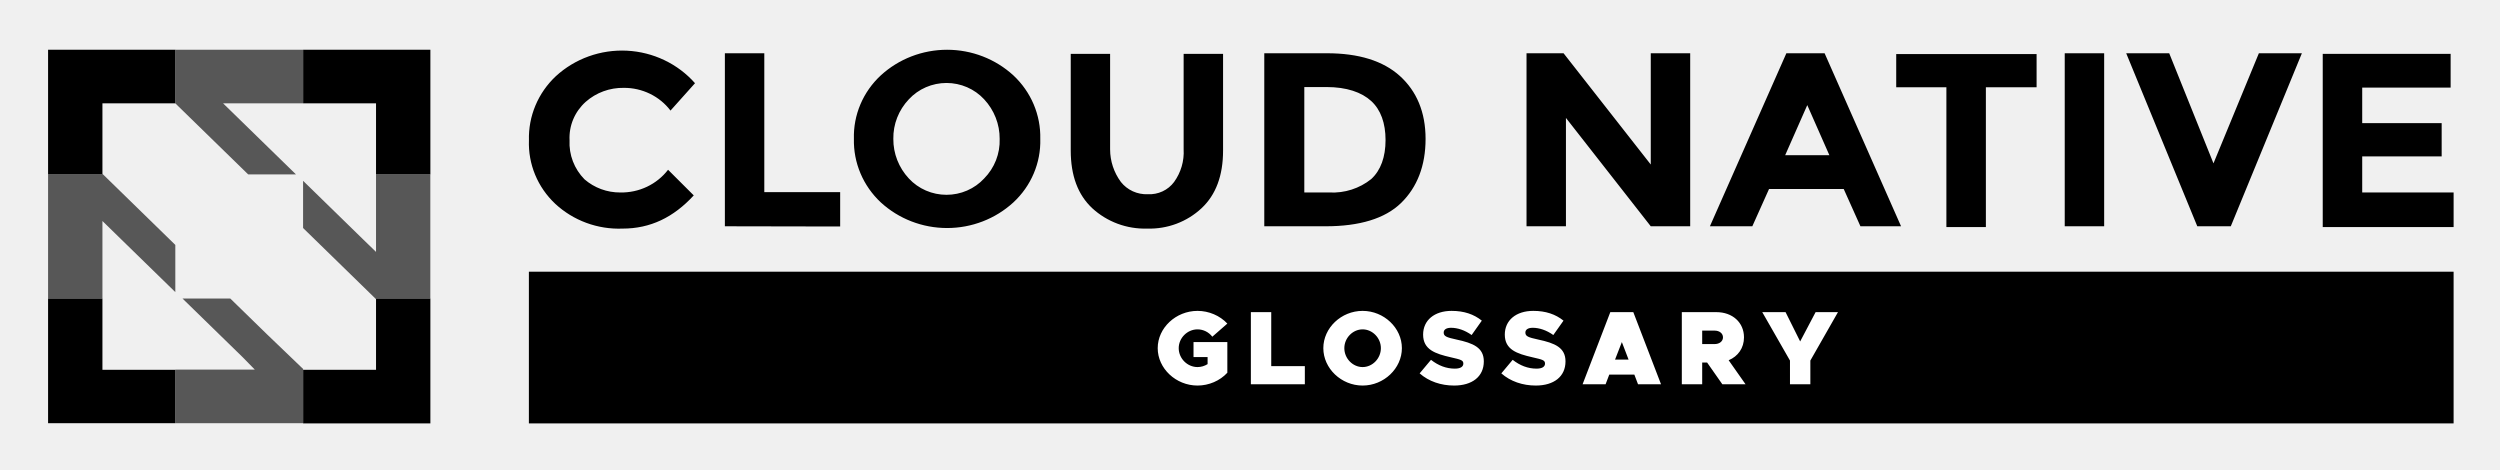
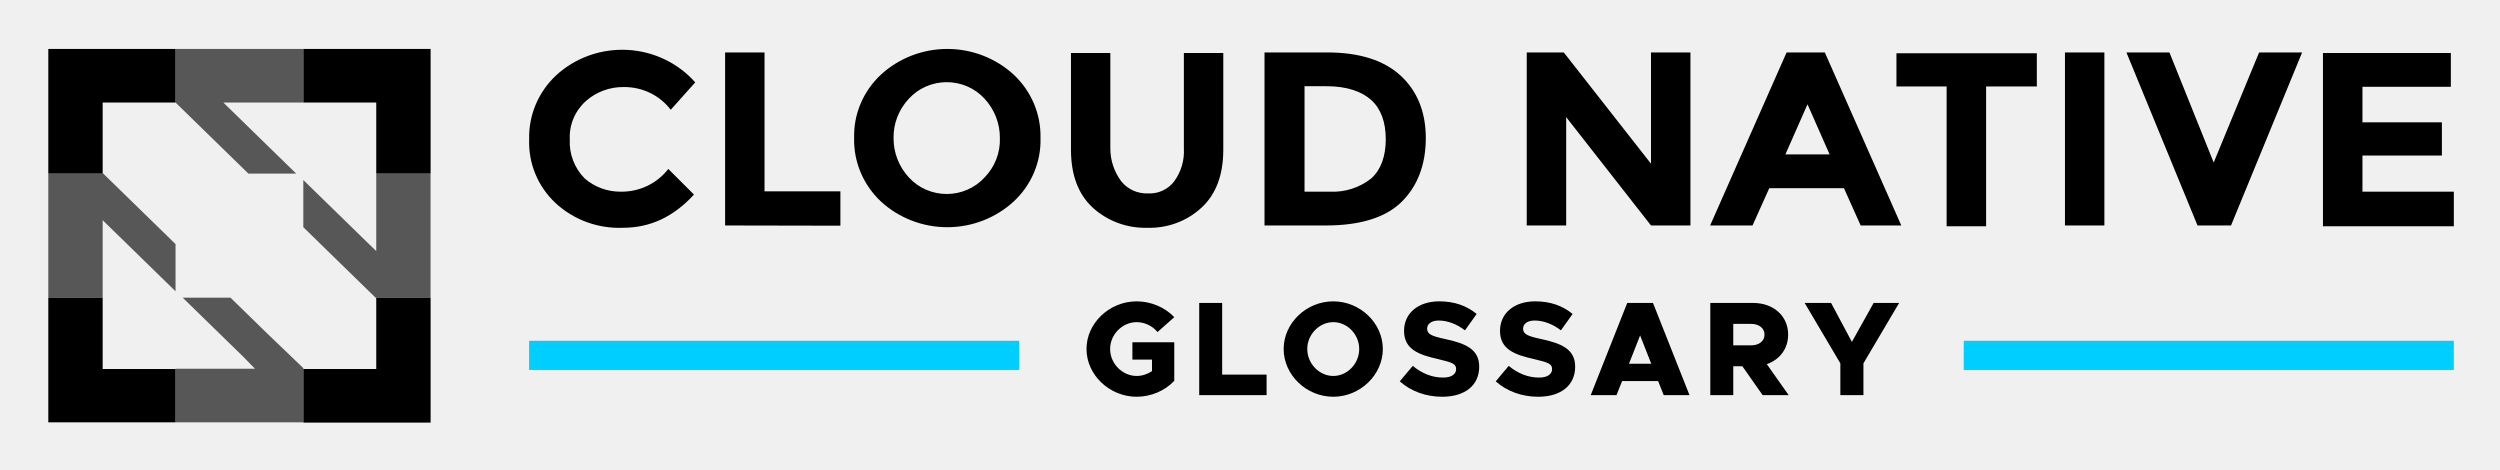
<svg xmlns="http://www.w3.org/2000/svg" role="img" viewBox="-4.12 -3.87 214.24 40.24">
-   <path d="M41.203 19.414H206.144V32.414H41.203z" />
-   <path fill="#fff" d="M98.16 26.731H99.366V27.334C99.105 27.496 98.808 27.586 98.502 27.586C97.629 27.586 96.891 26.848 96.891 25.966C96.891 25.093 97.629 24.355 98.502 24.355C98.997 24.355 99.465 24.589 99.771 24.985L101.058 23.86C100.419 23.176 99.474 22.771 98.502 22.771C96.648 22.771 95.091 24.229 95.091 25.966C95.091 27.703 96.648 29.17 98.502 29.17C99.474 29.17 100.419 28.765 101.058 28.072V25.444H98.16V26.731ZM104.82 27.505V22.879H103.074V29.062H107.7V27.505H104.82ZM112.65 29.17C114.477 29.17 116.016 27.703 116.016 25.966C116.016 24.229 114.477 22.771 112.65 22.771C110.823 22.771 109.284 24.229 109.284 25.966C109.284 27.703 110.823 29.17 112.65 29.17ZM112.65 27.586C111.804 27.586 111.084 26.848 111.084 25.966C111.084 25.093 111.804 24.355 112.65 24.355C113.496 24.355 114.216 25.093 114.216 25.966C114.216 26.848 113.496 27.586 112.65 27.586ZM120.49 29.17C122.038 29.17 123.037 28.405 123.037 27.1C123.037 25.921 122.137 25.534 120.697 25.228C119.815 25.039 119.599 24.94 119.599 24.625C119.599 24.391 119.806 24.22 120.229 24.22C120.787 24.22 121.417 24.427 121.993 24.841L122.866 23.608C122.182 23.059 121.345 22.771 120.274 22.771C118.807 22.771 117.835 23.572 117.835 24.805C117.835 26.092 118.87 26.443 120.211 26.749C121.066 26.947 121.282 26.992 121.282 27.289C121.282 27.559 121.03 27.721 120.553 27.721C119.824 27.721 119.14 27.46 118.51 26.965L117.538 28.126C118.321 28.819 119.374 29.17 120.49 29.17ZM127.49 29.17C129.038 29.17 130.037 28.405 130.037 27.1C130.037 25.921 129.137 25.534 127.697 25.228C126.815 25.039 126.599 24.94 126.599 24.625C126.599 24.391 126.806 24.22 127.229 24.22C127.787 24.22 128.417 24.427 128.993 24.841L129.866 23.608C129.182 23.059 128.345 22.771 127.274 22.771C125.807 22.771 124.835 23.572 124.835 24.805C124.835 26.092 125.87 26.443 127.211 26.749C128.066 26.947 128.282 26.992 128.282 27.289C128.282 27.559 128.03 27.721 127.553 27.721C126.824 27.721 126.14 27.46 125.51 26.965L124.538 28.126C125.321 28.819 126.374 29.17 127.49 29.17ZM136.253 29.062H138.224L135.848 22.879H133.877L131.501 29.062H133.472L133.787 28.234H135.938L136.253 29.062ZM134.282 26.947L134.867 25.444L135.443 26.947H134.282ZM145.468 29.062L144.019 27.001C144.82 26.668 145.333 25.957 145.333 25.039C145.333 23.77 144.352 22.879 142.966 22.879H140.005V29.062H141.751V27.199H142.174L143.479 29.062H145.468ZM141.751 24.463H142.822C143.236 24.463 143.533 24.706 143.533 25.039C143.533 25.372 143.236 25.615 142.822 25.615H141.751V24.463ZM149.274 29.062H151.02V27.028L153.387 22.879H151.47L150.147 25.39L148.896 22.879H146.898L149.274 27.028V29.062Z" />
-   <path d="M49.035 12.625C49.827 12.64 50.612 12.472 51.324 12.133 52.036 11.795 52.655 11.296 53.131 10.678L55.332 12.875C53.591 14.772 51.595 15.72 49.24 15.72 48.18 15.762 47.122 15.595 46.129 15.229 45.136 14.864 44.229 14.308 43.461 13.594 42.714 12.892 42.127 12.045 41.739 11.107 41.351 10.169 41.17 9.162 41.208 8.152 41.179 7.131 41.369 6.115 41.766 5.169 42.162 4.224 42.757 3.369 43.512 2.661 44.324 1.914 45.282 1.335 46.33.959 47.377.583 48.492.418 49.607.474 50.722.53 51.813.806 52.816 1.285 53.818 1.763 54.711 2.435 55.439 3.26L53.34 5.606C52.878 4.999 52.276 4.506 51.582 4.168 50.889 3.83 50.123 3.655 49.348 3.659 48.139 3.636 46.967 4.065 46.072 4.857 45.607 5.273 45.242 5.785 45.003 6.354 44.764 6.924 44.657 7.537 44.689 8.152 44.657 8.765 44.754 9.378 44.974 9.954 45.194 10.529 45.533 11.054 45.969 11.497 46.813 12.229 47.905 12.631 49.035 12.625zM57.999 15.521V.694H61.378V12.595H67.879V15.54L57.999 15.521zM82.724 13.474C81.186 14.885 79.154 15.671 77.042 15.671 74.93 15.671 72.898 14.885 71.36 13.474 70.61 12.772 70.017 11.926 69.621 10.989 69.224 10.053 69.032 9.045 69.056 8.032 69.027 7.018 69.217 6.01 69.614 5.072 70.011 4.135 70.606 3.289 71.36 2.591 72.898 1.18 74.93.394 77.042.394 79.154.394 81.186 1.18 82.724 2.591 83.474 3.292 84.066 4.138 84.463 5.075 84.859 6.012 85.052 7.019 85.028 8.032 85.056 9.046 84.866 10.055 84.469 10.992 84.073 11.93 83.478 12.775 82.724 13.474zM81.547 8.032C81.556 6.778 81.081 5.566 80.216 4.638 79.808 4.198 79.311 3.846 78.755 3.605 78.2 3.365 77.599 3.24 76.991 3.24 76.383 3.24 75.782 3.365 75.226 3.605 74.671 3.846 74.173 4.198 73.766 4.638 72.891 5.56 72.414 6.776 72.435 8.032 72.425 9.287 72.9 10.499 73.766 11.427 74.173 11.867 74.671 12.218 75.226 12.459 75.782 12.7 76.383 12.824 76.991 12.824 77.599 12.824 78.2 12.7 78.755 12.459 79.311 12.218 79.808 11.867 80.216 11.427 80.659 10.977 81.005 10.444 81.234 9.861 81.462 9.278 81.569 8.656 81.547 8.032zM91.938 11.726C92.208 12.068 92.559 12.341 92.959 12.524 93.36 12.706 93.8 12.792 94.242 12.775 94.677 12.797 95.111 12.713 95.505 12.53 95.898 12.347 96.238 12.071 96.494 11.726 97.082 10.911 97.371 9.926 97.313 8.931V.744H100.692V9.031C100.692 11.177 100.077 12.825 98.849 13.973 98.23 14.551 97.5 15.004 96.7 15.304 95.9 15.604 95.047 15.745 94.191 15.72 93.326 15.745 92.465 15.604 91.657 15.304 90.849 15.004 90.11 14.552 89.481 13.973 88.252 12.825 87.638 11.177 87.638 9.031V.744H91.012V8.931C91.012 9.934 91.336 10.912 91.938 11.726zM115.844 2.641C117.278 3.939 118.046 5.736 118.046 8.032 118.046 10.329 117.329 12.176 115.947 13.524 114.565 14.872 112.363 15.521 109.497 15.521H104.224V.694H109.599C112.312.694 114.411 1.343 115.844 2.641zM113.387 11.477C114.206 10.728 114.616 9.58 114.616 8.132 114.616 6.684 114.206 5.536 113.387 4.787 112.568 4.038 111.288 3.589 109.548 3.589H107.654V12.625H109.804C111.104 12.693 112.382 12.283 113.387 11.477zM137.344.694H140.723V15.521H137.344L130.075 6.235V15.521H126.697V.694H129.871L137.344 10.229V.694zM155.312 15.521L153.879 12.325H147.48L146.047 15.521H142.412L148.965.694H152.241L158.793 15.521H155.312zM150.756 5.137L148.862 9.43H152.65L150.756 5.137zM166.062 3.609V15.59H162.678V3.609H158.378V.764H170.408V3.609H166.062zM172.819.694H176.198V15.521H172.819V.694zM185.566 10.129L189.456.694H193.142L187.05 15.521H184.179L178.087.694H181.773L185.566 10.129zM205.889.694V3.639H198.312V6.684H205.121V9.53H198.312V12.625H206.145V15.591H194.929V.744H205.883L205.889.694zM4.658 21.711H0V32.394H10.904V27.821H4.658V21.711zM28.104 21.761V27.821H21.858V32.414H32.762V21.711H28.047L28.104 21.761zM0 11.077H4.71L4.658 11.027V4.987H10.904V.394H0V11.077zM21.858.394V4.987H28.104V11.077H32.762V.394H21.858z" />
+   <path fill="#00CEFF" d="M41.223 25.334H83.223V27.834H41.223z" />
+   <path d="M92.922 26.945H94.601V27.934C94.21 28.198 93.75 28.348 93.29 28.348C92.06 28.348 91.013 27.29 91.013 26.036C91.013 24.794 92.06 23.736 93.29 23.736C93.969 23.736 94.647 24.058 95.073 24.587L96.51 23.311C95.717 22.46 94.498 21.954 93.29 21.954C90.956 21.954 88.989 23.817 88.989 26.036C88.989 28.256 90.956 30.13 93.29 30.13C94.498 30.13 95.717 29.624 96.51 28.762V25.461H92.922V26.945ZM100.615 28.233V22.092H98.648V29.992H104.422V28.233H100.615ZM110.139 30.13C112.439 30.13 114.383 28.256 114.383 26.036C114.383 23.817 112.439 21.954 110.139 21.954C107.828 21.954 105.884 23.817 105.884 26.036C105.884 28.256 107.828 30.13 110.139 30.13ZM110.139 28.348C108.932 28.348 107.908 27.29 107.908 26.036C107.908 24.794 108.932 23.736 110.139 23.736C111.347 23.736 112.359 24.794 112.359 26.036C112.359 27.29 111.347 28.348 110.139 28.348ZM119.479 30.13C121.434 30.13 122.642 29.141 122.642 27.554C122.642 26.071 121.503 25.565 119.732 25.185C118.559 24.932 118.18 24.771 118.18 24.288C118.18 23.897 118.536 23.598 119.169 23.598C119.905 23.598 120.698 23.886 121.423 24.438L122.423 23.035C121.584 22.345 120.549 21.954 119.215 21.954C117.421 21.954 116.202 22.966 116.202 24.484C116.202 26.071 117.455 26.531 119.146 26.91C120.296 27.186 120.664 27.29 120.664 27.761C120.664 28.187 120.284 28.486 119.548 28.486C118.582 28.486 117.72 28.118 116.949 27.485L115.834 28.808C116.8 29.67 118.076 30.13 119.479 30.13ZM127.702 30.13C129.657 30.13 130.865 29.141 130.865 27.554C130.865 26.071 129.726 25.565 127.955 25.185C126.782 24.932 126.403 24.771 126.403 24.288C126.403 23.897 126.759 23.598 127.392 23.598C128.128 23.598 128.921 23.886 129.646 24.438L130.646 23.035C129.807 22.345 128.772 21.954 127.438 21.954C125.644 21.954 124.425 22.966 124.425 24.484C124.425 26.071 125.678 26.531 127.369 26.91C128.519 27.186 128.887 27.29 128.887 27.761C128.887 28.187 128.507 28.486 127.771 28.486C126.805 28.486 125.943 28.118 125.172 27.485L124.057 28.808C125.023 29.67 126.299 30.13 127.702 30.13ZM138.455 29.992H140.663L137.535 22.092H135.327L132.199 29.992H134.407L134.89 28.785H137.972L138.455 29.992ZM135.477 27.301L136.431 24.875L137.386 27.301H135.477ZM149.163 29.992L147.289 27.336C148.404 26.945 149.117 26.013 149.117 24.806C149.117 23.207 147.864 22.092 146.116 22.092H142.447V29.992H144.414V27.52H145.196L146.932 29.992H149.163ZM144.414 23.886H145.943C146.622 23.886 147.093 24.254 147.093 24.806C147.093 25.358 146.622 25.726 145.943 25.726H144.414V23.886ZM153.591 29.992H155.569V27.267L158.628 22.092H156.443L154.58 25.427L152.797 22.092H150.532L153.591 27.267V29.992Z" />
+   <path fill="#00CEFF" d="M164.164 25.334H206.164V27.834H164.164z" />
+   <path d="M49.055 12.555C49.847 12.571 50.631 12.402 51.343 12.063 52.055 11.725 52.675 11.226 53.15 10.608L55.351 12.805C53.611 14.702 51.614 15.65 49.26 15.65 48.199 15.692 47.141 15.525 46.148 15.16 45.156 14.794 44.248 14.238 43.48 13.524 42.733 12.822 42.147 11.975 41.759 11.037 41.371 10.1 41.19 9.093 41.228 8.082 41.199 7.061 41.389 6.045 41.785 5.099 42.182 4.154 42.777 3.299 43.532 2.591 44.343 1.844 45.302 1.265 46.349.889 47.397.514 48.512.349 49.626.405 50.741.461 51.833.736 52.835 1.215 53.837 1.694 54.73 2.366 55.459 3.19L53.36 5.536C52.898 4.929 52.295 4.437 51.602 4.098 50.908 3.76 50.143 3.586 49.367 3.589 48.158 3.567 46.986 3.995 46.091 4.787 45.626 5.204 45.261 5.715 45.023 6.284 44.784 6.854 44.677 7.468 44.709 8.082 44.676 8.696 44.773 9.309 44.993 9.884 45.214 10.459 45.552 10.984 45.989 11.427 46.833 12.16 47.925 12.562 49.055 12.555zM58.019 15.451V.624H61.397V12.525H67.898V15.471L58.019 15.451zM82.743 13.404C81.205 14.815 79.173 15.601 77.061 15.601 74.95 15.601 72.917 14.815 71.379 13.404 70.629 12.703 70.037 11.856 69.64 10.92 69.244 9.983 69.051 8.976 69.076 7.963 69.047 6.949 69.237 5.94 69.634 5.003 70.031 4.065 70.625 3.22 71.379 2.521 72.917 1.11 74.95.324 77.061.324 79.173.324 81.205 1.11 82.743 2.521 83.494 3.222 84.086 4.069 84.482 5.005 84.879 5.942 85.071 6.949 85.047 7.963 85.076 8.976 84.886 9.985 84.489 10.922 84.092 11.86 83.497 12.705 82.743 13.404zM81.566 7.963C81.576 6.708 81.1 5.496 80.235 4.568 79.828 4.128 79.33 3.776 78.775 3.536 78.219 3.295 77.618 3.171 77.01 3.171 76.402 3.171 75.801 3.295 75.246 3.536 74.69 3.776 74.193 4.128 73.785 4.568 72.91 5.49 72.433 6.706 72.454 7.963 72.445 9.217 72.92 10.429 73.785 11.357 74.193 11.797 74.69 12.149 75.246 12.389 75.801 12.63 76.402 12.754 77.01 12.754 77.618 12.754 78.219 12.63 78.775 12.389 79.33 12.149 79.828 11.797 80.235 11.357 80.678 10.907 81.025 10.374 81.253 9.791 81.482 9.208 81.588 8.586 81.566 7.963zM91.958 11.657C92.228 11.998 92.578 12.271 92.979 12.454 93.38 12.636 93.819 12.722 94.261 12.705 94.697 12.728 95.131 12.643 95.524 12.46 95.918 12.277 96.258 12.001 96.514 11.657 97.102 10.841 97.39 9.856 97.333 8.861V.674H100.711V8.961C100.711 11.107 100.097 12.755 98.868 13.903 98.25 14.482 97.519 14.934 96.72 15.234 95.92 15.534 95.067 15.676 94.21 15.65 93.346 15.676 92.485 15.534 91.677 15.234 90.869 14.935 90.129 14.482 89.501 13.903 88.272 12.755 87.658 11.107 87.658 8.961V.674H91.031V8.861C91.032 9.865 91.356 10.843 91.958 11.657zM115.864 2.571C117.297 3.869 118.065 5.666 118.065 7.963 118.065 10.259 117.348 12.106 115.966 13.454 114.584 14.802 112.383 15.451 109.516 15.451H104.244V.624H109.619C112.332.624 114.431 1.273 115.864 2.571zM113.407 11.407C114.226 10.658 114.635 9.51 114.635 8.062 114.635 6.615 114.226 5.466 113.407 4.718 112.588 3.969 111.308 3.519 109.567 3.519H107.673V12.555H109.823C111.123 12.623 112.401 12.213 113.407 11.407zM137.364.624H140.743V15.451H137.364L130.095 6.165V15.451H126.716V.624H129.89L137.364 10.159V.624zM155.332 15.451L153.898 12.256H147.5L146.066 15.451H142.432L148.984.624H152.26L158.813 15.451H155.332zM150.776 5.067L148.882 9.36H152.67L150.776 5.067zM166.082 3.539V15.521H162.698V3.539H158.398V.694H170.428V3.539H166.082zM172.839.624H176.217V15.451H172.839V.624zM185.585 10.059L189.476.624H193.162L187.07 15.451H184.198L178.106.624H181.792L185.585 10.059zM205.908.624V3.569H198.332V6.615H205.14V9.46H198.332V12.555H206.164V15.521H194.948V.674H205.903L205.908.624zM4.678 21.641H.02V32.324H10.923V27.751H4.678V21.641zM28.123 21.691V27.751H21.878V32.344H32.782V21.641H28.067L28.123 21.691zM.02 11.008H4.729L4.678 10.958V4.917H10.923V.324H.02V11.008zM21.878.324V4.917H28.123V11.008H32.782V.324H21.878z" />
  <g opacity=".8">
-     <path d="M21.244 11.077L14.999 4.987H21.858V.394H10.904V4.987L17.149 11.077H21.244zM15.613 21.711H11.518L16.688 26.753 17.712 27.801H10.904V32.394H21.858V27.751L18.736 24.756 15.613 21.711zM28.104 11.077V17.717L27.023 16.669 21.853 11.626V15.67L24.925 18.665 28.047 21.711H32.757V11.077H28.104zM10.904 17.118L4.71 11.077H0V21.711H4.658V15.071L10.904 21.162V17.118z" opacity=".8" />
+     <path d="M21.264 11.008L15.018 4.917H21.878V.324H10.923V4.917L17.168 11.008H21.264zM15.633 21.641H11.537L16.708 26.683 17.731 27.731H10.923V32.324H21.878V27.681L18.755 24.686 15.633 21.641zM28.123 11.008V17.647L27.043 16.599 21.873 11.557V15.6L24.944 18.596 28.067 21.641H32.776V11.008H28.123zM10.923 17.048L4.729 11.008H.02V21.641H4.678V15.001L10.923 21.092V17.048z" opacity=".8" />
  </g>
</svg>
